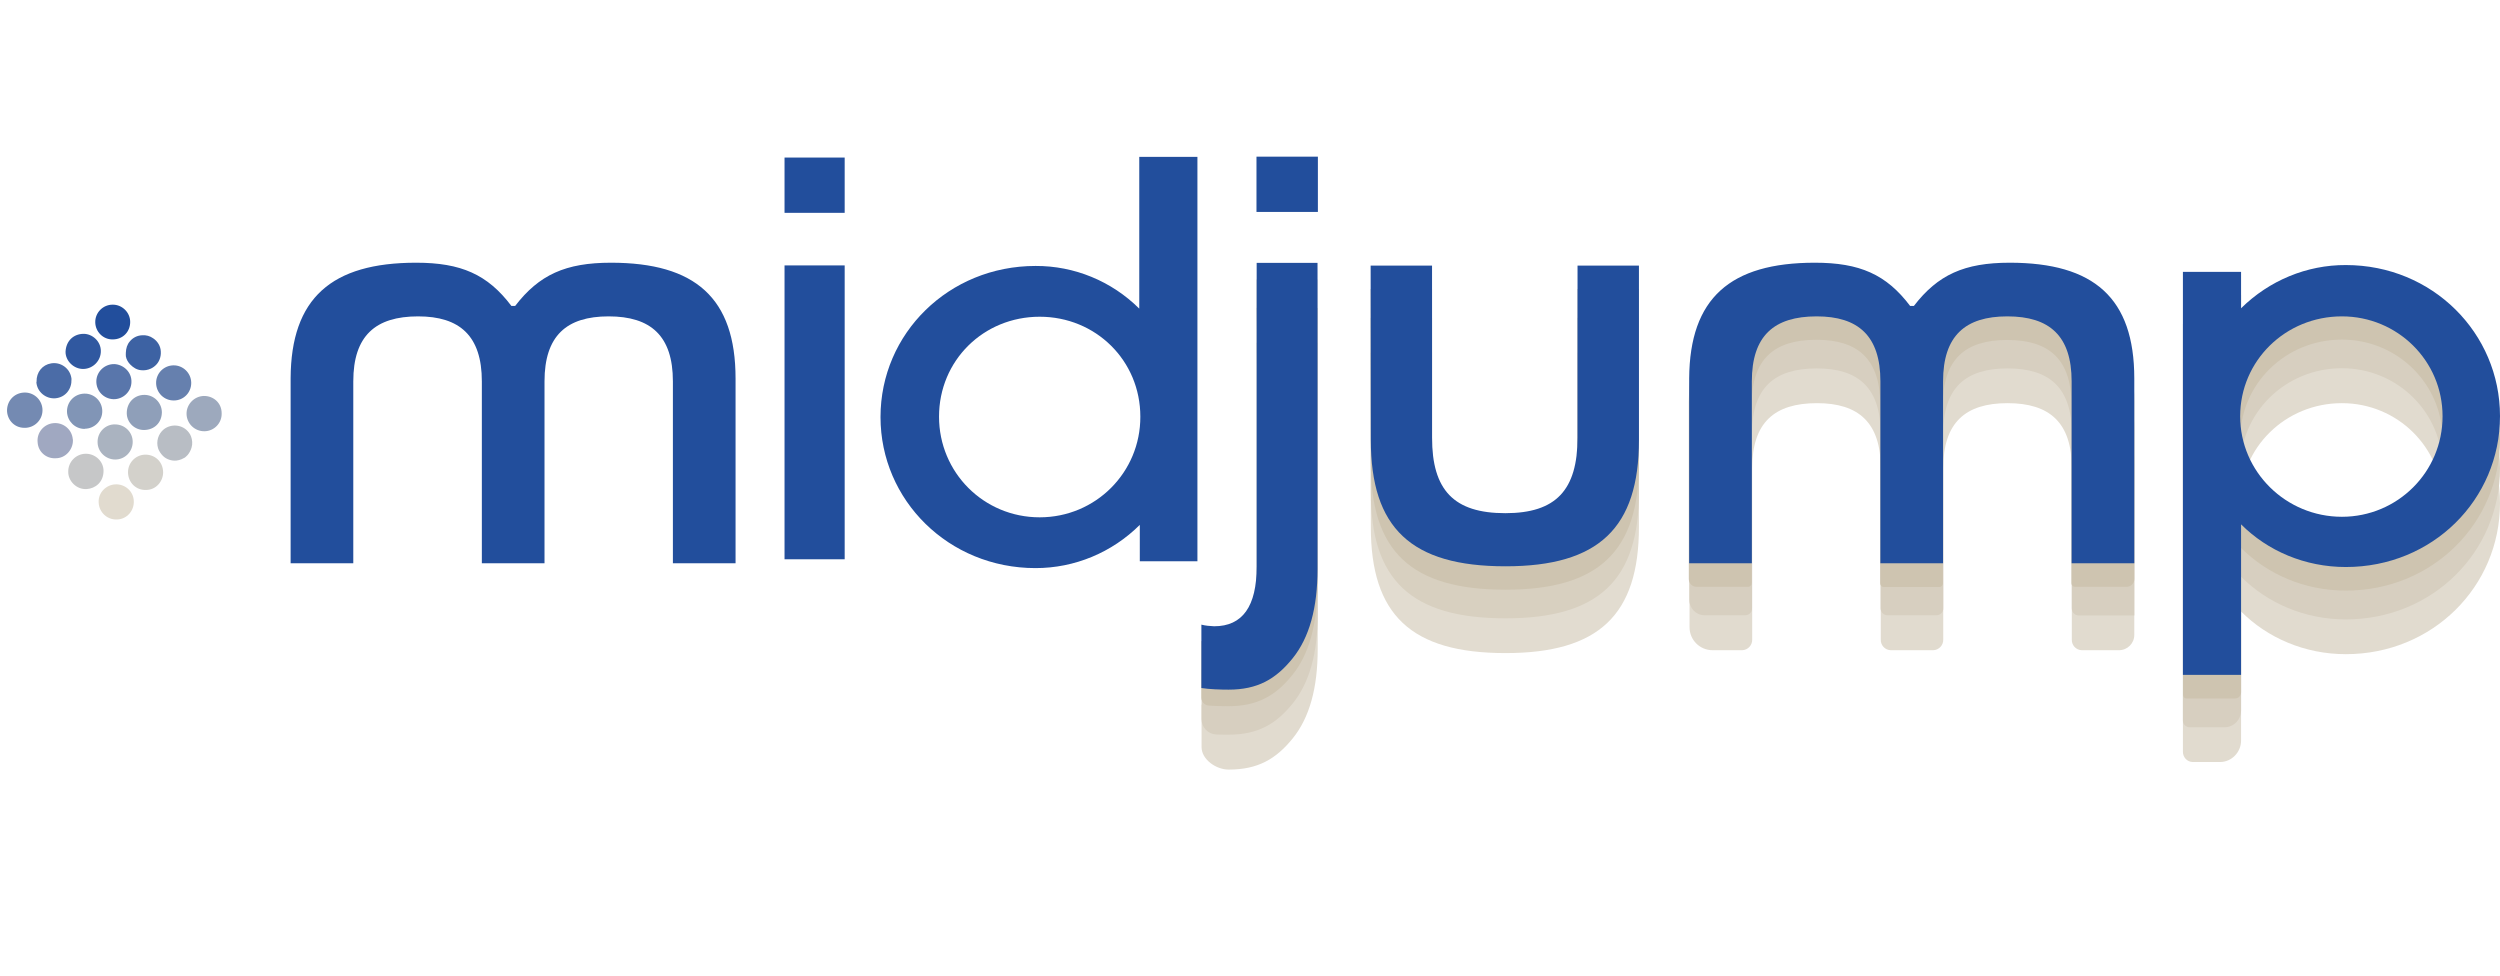
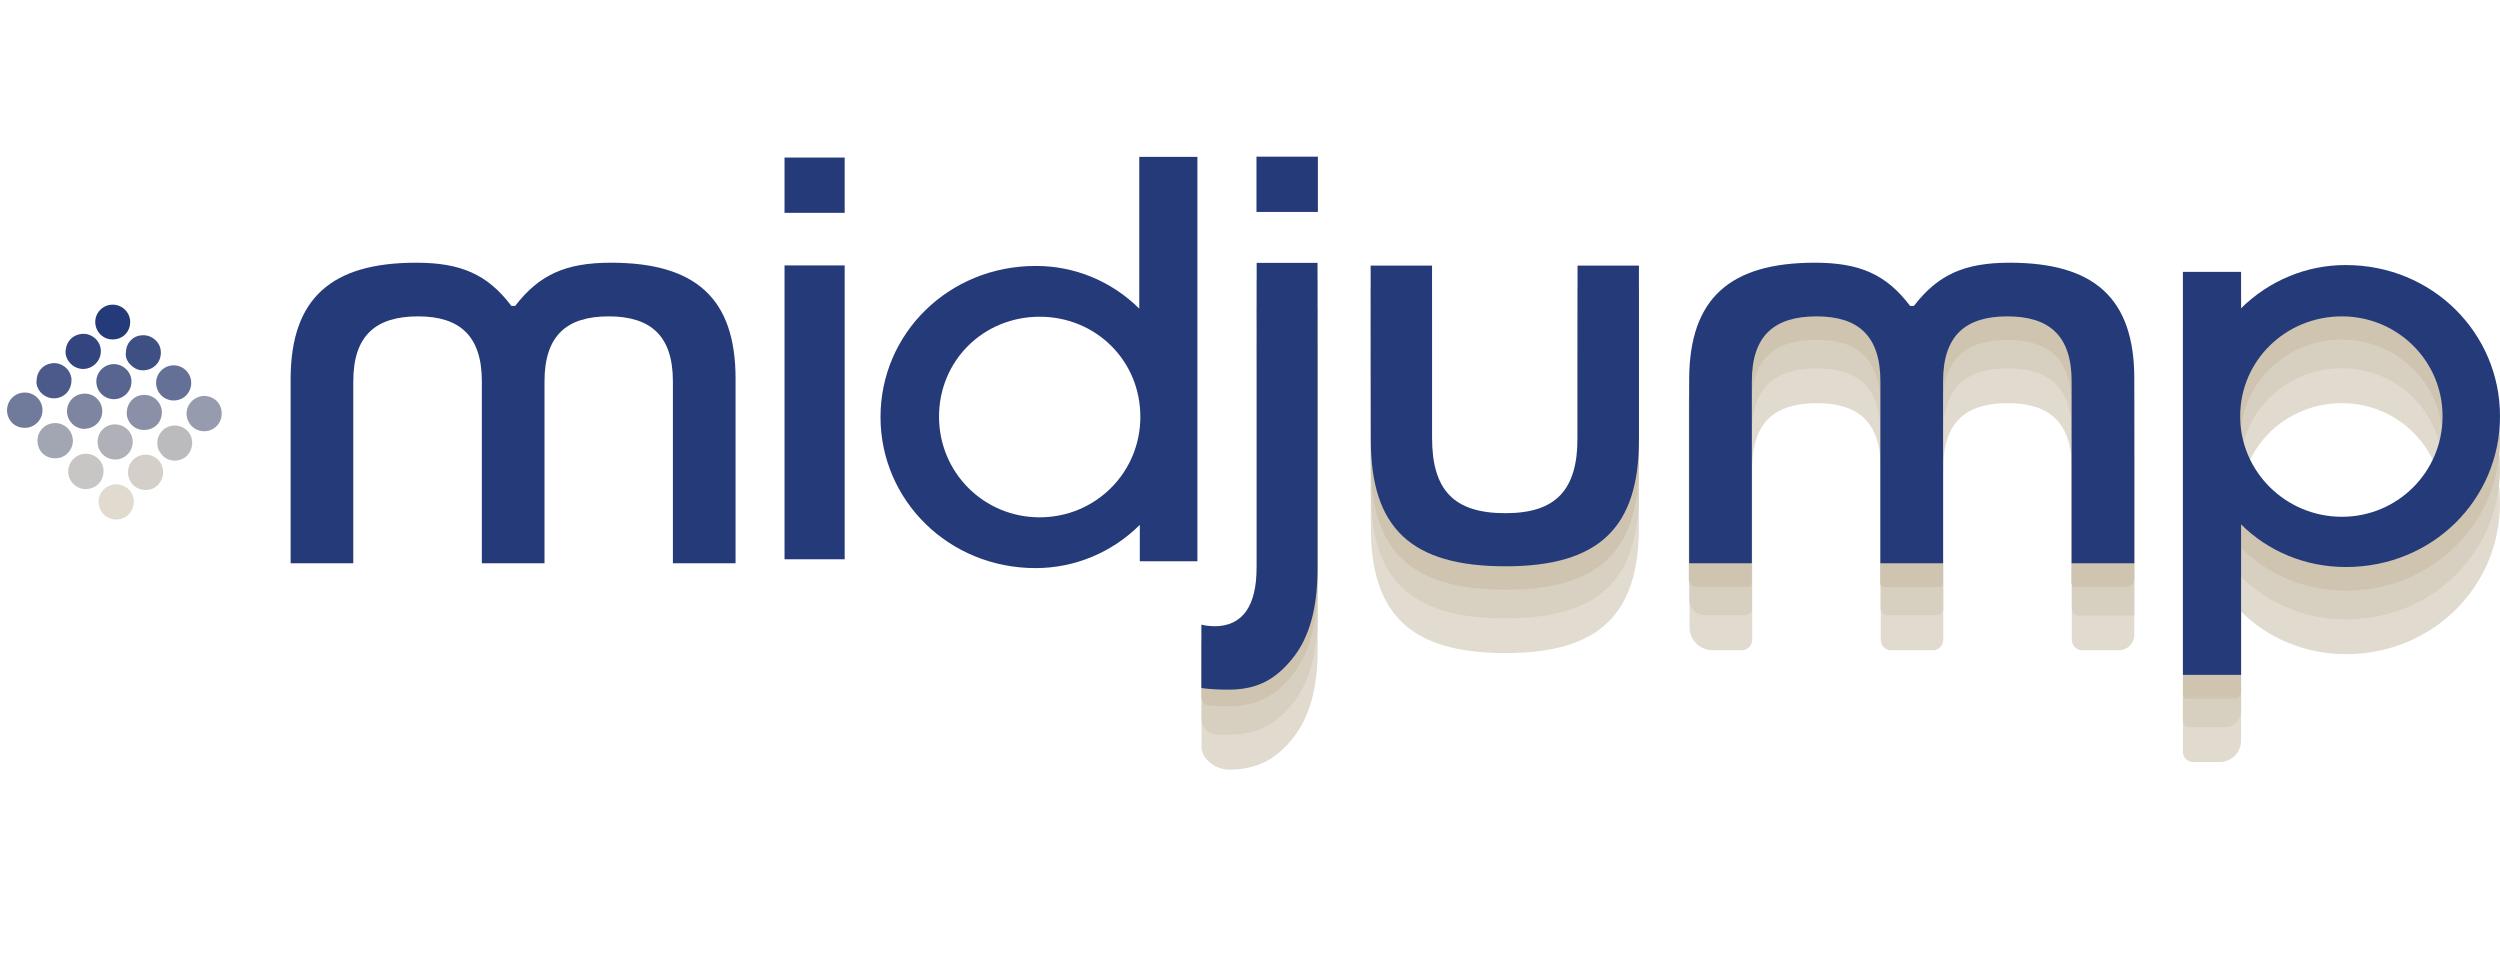
- <svg xmlns="http://www.w3.org/2000/svg" version="1.1" id="Layer_1" x="0px" y="0px" viewBox="0 -84 1388.4 541.5" xml:space="preserve">
-   <style type="text/css">
- 	.st0{fill:#E1DBCF;}
- 	.st1{fill:#A0A8C1;}
- 	.st2{fill:#224E9C;}
- 	.st3{fill:#B8BDC4;}
- 	.st4{fill:#D3D1CB;}
- 	.st5{fill:#AAB3C0;}
- 	.st6{fill:#748AB2;}
- 	.st7{fill:#8F9FB9;}
- 	.st8{fill:#5976AB;}
- 	.st9{fill:#8195B6;}
- 	.st10{fill:#3D62A3;}
- 	.st11{fill:#4B6CA7;}
- 	.st12{fill:#9DA9BD;}
- 	.st13{fill:#C6C7C8;}
- 	.st14{fill:#3058A0;}
- 	.st15{fill:#6680AE;}
- 	.st16{fill:#F7F7FF;}
- 	.st17{fill:#E2DCD0;}
- 	.st18{fill:#D7CFC0;}
- 	.st19{fill:#D8D0C0;}
- 	.st20{fill:#CEC4B0;}
- </style>
-   <path class="st0" d="M54.8,195.2c-0.4-5.8,4.4-10,9.2-10.2c5.4-0.3,10.1,3.8,10.3,9.2c0.3,5.4-3.8,10.1-9.2,10.3  C59.7,204.8,55.1,200.7,54.8,195.2C54.8,195.2,54.8,195.2,54.8,195.2z" />
-   <path class="st1" d="M30.7,170.5c-5.2,0.2-9.5-3.7-9.8-8.8c-0.6-5.4,3.4-10.2,8.8-10.7s10.2,3.4,10.7,8.8c0.1,0.2,0.1,0.6,0.1,0.9  C40.5,165.5,36.6,170.6,30.7,170.5z" />
-   <path class="st2" d="M62.6,104.5c-5.3,0.1-9.6-4.2-9.7-9.5V95c-0.1-5.4,4.3-9.8,9.6-9.8c5.3-0.1,9.8,4.3,9.8,9.6  C72.3,100.2,68.3,104.5,62.6,104.5z" />
-   <path class="st3" d="M102.7,170.1c-0.7,0.4-1.3,0.7-2,1c-0.9,0.3-1.8,0.6-2.8,0.7c-2.7,0.2-5.5-0.7-7.4-2.6  c-1.2-1.2-2.2-2.7-2.7-4.2c-1.2-3.9,0.1-8.1,3.2-10.6c4.3-3.3,10.5-2.6,13.8,1.7c0.6,0.7,1,1.5,1.3,2.3c0.7,1.9,0.9,4.1,0.3,6.1  c-0.4,1.5-1.2,3-2.2,4.2C103.8,169.2,103.2,169.6,102.7,170.1L102.7,170.1z" />
-   <path class="st4" d="M81.1,188.1c-5.6,0.2-9.8-4.1-10-9.5c-0.2-5.3,3.9-9.8,9.2-10.1c0,0,0,0,0.1,0c5.3-0.2,10.1,3.6,10.2,9.8  C90.6,183.3,86.7,188.1,81.1,188.1z" />
-   <path class="st5" d="M63.9,151.7c5.4,0,9.8,4.3,9.8,9.7s-4.3,9.8-9.7,9.8c-5.2,0-9.6-4.1-9.8-9.3C53.9,155.9,58.8,151.5,63.9,151.7z  " />
-   <path class="st6" d="M14,134c5.4,0.1,9.7,4.6,9.6,10c-0.1,5.4-4.6,9.7-10,9.6c-6.1,0-9.8-5-9.7-9.9C4.1,137.8,8.7,133.9,14,134z" />
-   <path class="st7" d="M80.2,135.3c5.3,0,9.6,4.3,9.7,9.6v0.1c-0.1,5.9-4.3,9.7-9.8,9.8c-5.2,0.1-9.6-4-9.7-9.2c0-0.1,0-0.2,0-0.2  C70.4,139.6,74.6,135.3,80.2,135.3z" />
-   <path class="st8" d="M73,128.2c-0.1,5.3-4.6,9.6-10,9.5c-5.4-0.2-9.6-4.6-9.5-10c0.1-5.3,4.6-9.6,10-9.5l0,0  C68.4,118.4,73.2,122.5,73,128.2z" />
-   <path class="st9" d="M46.8,154.2c-5.2-0.1-9.4-4.3-9.6-9.5c-0.1-5.6,4.2-10,9.7-10.1c5.4-0.1,9.8,4.2,9.9,9.6  c0.1,5.4-4.2,9.8-9.6,9.9C47.1,154.2,46.9,154.2,46.8,154.2L46.8,154.2z" />
-   <path class="st10" d="M69.9,111.7c0.1-2.2,0.7-4.4,2.2-6.1c1.7-2.1,4.2-3.3,6.8-3.4c2.2-0.2,4.4,0.4,6.2,1.7  c2.5,1.7,4.1,4.4,4.2,7.3c0.1,1.4-0.1,2.9-0.6,4.2c-0.8,2.3-2.6,4.2-4.9,5.3c-1.7,0.8-3.6,1.1-5.4,0.9c-2.4-0.2-4.3-1.4-6-3.1  c-1.2-1.2-2.2-2.8-2.5-4.6C69.9,113.1,69.8,112.4,69.9,111.7z" />
-   <path class="st11" d="M20.3,127.9c-0.1-5.2,3.2-9.3,8.1-10.1c5.3-0.9,10.3,2.7,11.2,7.9c0.1,0.3,0.1,0.7,0.1,1  c0.2,5.2-3.2,10-9,10.5c-5.3,0.4-10.1-3.6-10.5-8.9C20.3,128.2,20.3,128,20.3,127.9z" />
-   <path class="st12" d="M113.6,155.5c-5.4,0.1-9.9-4.2-10-9.6c-0.1-5.3,4.2-9.8,9.5-10c5.4-0.1,10,3.8,10,9.6  C123.3,150.9,119,155.4,113.6,155.5L113.6,155.5z" />
-   <path class="st13" d="M37.9,178c-0.1-5.4,4.2-9.9,9.6-10c0.1,0,0.2,0,0.4,0c5.2,0.1,9.6,4.3,9.6,9.5c0,6.3-4.6,9.8-9.3,10.1  C42.4,188,37.8,183,37.9,178z" />
-   <path class="st14" d="M46.3,101.4c4.9-0.1,9.7,4.1,9.7,9.5c0.1,5.3-4.2,9.8-9.5,10c-5.6,0.2-10.2-4.6-10.1-9.6  C36.7,105.3,40.8,101.5,46.3,101.4z" />
-   <path class="st15" d="M96.6,138.4c-5.4,0.1-9.8-4.2-9.9-9.6c-0.1-5.4,4.2-9.8,9.6-9.9c5.3-0.1,9.8,4.2,9.9,9.6c0,0.1,0,0.2,0,0.2  C106.2,134.1,101.9,138.4,96.6,138.4z" />
-   <path class="st16" d="M731.9,95.9h-32.5V65.2h32.5V95.9z" />
-   <path class="st0" d="M1244.6,115.3v20.2c15.6-15.4,36.5-24.1,58.2-24c48.1,0,85.6,37.8,85.6,83.9c0,46.4-37.5,83.9-85.6,83.9  c-22.8,0-43.5-9-58.2-23.7v71.7c0,6.5-5.3,11.9-11.7,11.9h-15.2c-3.1-0.1-5.5-2.7-5.4-5.9v-218H1244.6z M1300.6,251.3  c30.9,0,55.9-25,55.9-55.9s-25.1-55.5-55.9-55.5c-31.4,0-56.5,24.7-56.5,55.5S1269.5,251.3,1300.6,251.3L1300.6,251.3z" />
-   <path class="st0" d="M1007.9,110.1c24.9,0,39.7,6.5,52.9,24h2.1c13.3-17.3,28-24,53.2-24c46.8,0,69.2,19.6,69.2,64.3v94.2  c0,4.7-3.8,8.5-8.5,8.5h-20.7c-3.1-0.1-5.6-2.7-5.5-5.9V176c0-25.3-12.3-36.1-35.7-36.1c-23.4,0-35.7,10.8-35.7,36.1v95.2  c0.1,3.1-2.4,5.8-5.5,5.9H1050c-3.1-0.1-5.6-2.7-5.5-5.9V176c0-25.3-12.3-36.1-35.4-36.1c-23.7,0-36,10.8-36,36.1v95.2  c0.1,3.1-2.4,5.8-5.5,5.9h-16.5c-7.1,0-12.8-5.7-12.8-12.8v-90C938.4,129.8,960.9,110.1,1007.9,110.1z" />
-   <path class="st17" d="M761.2,111.8h34.1v95.4c0,29.2,12.1,42,40.7,42c28.1,0,40.1-12.8,40.1-42v-95.4h34.1v96.8  c0,48.9-22.3,70.1-74.1,70.1c-52.5,0-74.8-21.3-74.8-70.1L761.2,111.8z" />
-   <path class="st18" d="M1244.6,95.9v20.3c15.6-15.4,36.5-24.1,58.2-24c48.1,0,85.6,37.8,85.6,83.9c0,46.4-37.5,83.9-85.6,83.9  c-22.8,0-43.5-9-58.2-23.7v74.2c0,5.2-4.1,9.4-9.2,9.4h-19.5c-2-0.1-3.7-1.8-3.6-3.9V95.9H1244.6z M1300.6,231.9  c30.9,0,55.9-25,55.9-55.9s-25.1-55.5-55.9-55.5c-31.4,0-56.5,24.7-56.5,55.5S1269.5,231.9,1300.6,231.9L1300.6,231.9z" />
-   <path class="st18" d="M1007.9,90.8c24.9,0,39.7,6.5,52.9,24h2.1c13.3-17.3,28-24,53.2-24c46.8,0,69.2,19.6,69.2,64.3v102.7h-31  c-2.1-0.1-3.7-1.8-3.7-3.9v-97.2c0-25.3-12.3-36.1-35.7-36.1s-35.7,10.8-35.7,36.1v97.1c0.1,2.1-1.5,3.8-3.7,3.9l0,0h-27.4  c-2.1-0.1-3.7-1.8-3.7-3.9v-97.1c0-25.3-12.3-36.1-35.4-36.1c-23.7,0-36,10.8-36,36.1v97.1c0.1,2.1-1.5,3.8-3.7,3.9l0,0h-22.6  c-4.7,0-8.5-3.8-8.5-8.5v-94.1C938.4,110.5,960.9,90.8,1007.9,90.8z" />
-   <path class="st19" d="M761.2,92.5h34.1v95.4c0,29.2,12.1,42,40.7,42c28.1,0,40.1-12.8,40.1-42V92.5h34.1v96.8  c0,48.9-22.3,70.1-74.1,70.1c-52.5,0-74.8-21.3-74.8-70.1L761.2,92.5z" />
-   <path class="st20" d="M1244.6,80v20.2c15.6-15.4,36.5-24.1,58.2-24c48.1,0,85.6,37.8,85.6,83.9c0,46.4-37.5,83.9-85.6,83.9  c-22.8,0-43.5-9-58.2-23.7v80.2c0,1.9-1.5,3.4-3.3,3.4h-27.1c-1,0-1.8-0.9-1.8-2v-222h32.2L1244.6,80L1244.6,80z M1300.6,216  c30.9,0,55.9-25,55.9-55.9s-25.1-55.5-55.9-55.5c-31.4,0-56.5,24.7-56.5,55.5S1269.5,216,1300.6,216L1300.6,216z" />
-   <path class="st20" d="M1007.9,74.9c24.9,0,39.7,6.5,52.9,24h2.1c13.3-17.3,28-24,53.2-24c46.8,0,69.2,19.6,69.2,64.3v98.4  c0,2.4-1.9,4.3-4.3,4.3h-28.7c-1,0-1.9-0.9-1.9-2l0,0v-99c0-25.3-12.3-36.1-35.7-36.1c-23.4,0-35.7,10.8-35.7,36.1V240  c0,1-0.8,2-1.9,2l0,0h-31c-1,0-1.9-0.9-1.9-2l0,0v-99.2c0-25.3-12.3-36.1-35.4-36.1c-23.7,0-36,10.8-36,36.1v99.1c0,1-0.8,2-1.9,2  l0,0h-28.7c-2.4,0-4.3-1.9-4.3-4.3v-98.4C938.4,94.6,960.9,74.9,1007.9,74.9z" />
-   <path class="st20" d="M761.2,76.5h34.1V172c0,29.2,12.1,42,40.7,42c28.1,0,40.1-12.8,40.1-42V76.5h34.1v96.8  c0,48.9-22.3,70.2-74.1,70.2c-52.5,0-74.8-21.3-74.8-70.2L761.2,76.5z" />
-   <polygon class="st2" points="435.7,63.4 435.7,65.8 435.7,96.5 435.7,226.6 469.1,226.6 469.1,96.5 469.1,65.8 469.1,63.4 " />
-   <path class="st2" d="M469.1,34.2h-33.4V3.5h33.4V34.2z" />
-   <path class="st2" d="M731.9,33.7h-34.1V3h34.1V33.7z" />
-   <path class="st2" d="M665,7.2V3.1h-32.3v4.1l0,0v80.2c-15.4-15.3-36.1-23.8-57.6-23.7c-48.1,0-86.1,37.4-86.1,83.9  c0,46.2,37.8,83.9,86.1,83.9c21.7,0,42.4-8.6,57.9-24v20.2h32L665,7.2L665,7.2z M577.4,203.3c-31.1,0-55.9-24.9-55.9-55.9  c0-31.2,24.7-55.5,55.9-55.5c31.1,0,55.9,24.3,55.9,55.5C633.4,178.3,608.5,203.3,577.4,203.3z" />
-   <path class="st2" d="M1244.6,67v20.2c15.6-15.4,36.5-24.1,58.2-24c48.1,0,85.6,37.8,85.6,83.9c0,46.4-37.5,83.8-85.6,83.8  c-22.8,0-43.5-9-58.2-23.7v83.6h-32.3V67H1244.6z M1300.6,203c30.9,0,55.9-24.9,55.9-55.8s-25.1-55.5-55.9-55.5  c-31.4,0-56.5,24.7-56.5,55.5S1269.5,203,1300.6,203z" />
-   <path class="st2" d="M1007.9,61.9c24.9,0,39.7,6.5,52.9,24h2.1c13.3-17.3,28-24,53.2-24c46.8,0,69.2,19.6,69.2,64.3v102.6h-34.8  v-101c0-25.3-12.3-36.1-35.7-36.1c-23.4,0-35.7,10.8-35.7,36.1v101h-34.8v-101c0-25.3-12.3-36.1-35.4-36.1c-23.7,0-36,10.8-36,36.1  v101h-34.8V126.1C938.4,81.6,960.9,61.9,1007.9,61.9z" />
-   <path class="st2" d="M231.1,61.9c24.9,0,39.7,6.5,52.9,24h2.1c13.3-17.3,28-24,53.2-24c46.8,0,69.2,19.6,69.2,64.3v102.6h-34.8v-101  c0-25.3-12.3-36.1-35.7-36.1c-23.4,0-35.6,10.8-35.6,36.1v101h-34.8v-101c0-25.3-12.3-36.1-35.4-36.1c-23.7,0-36,10.8-36,36.1v101  h-34.8V126.1C161.6,81.6,184.1,61.9,231.1,61.9z" />
-   <path class="st2" d="M761.2,63.5h34.1V159c0,29.2,12.1,42,40.7,42c28.1,0,40.1-12.8,40.1-42V63.5h34.1v96.8  c0,48.9-22.3,70.2-74.1,70.2c-52.5,0-74.8-21.3-74.8-70.2L761.2,63.5z" />
-   <path class="st0" d="M697.9,106.3l2.6,168.8c0,22-10.4,33.1-26.1,33.1c-2.4,0-4.8-0.3-7.1-0.9v23.6c0,6.9,8.1,12.5,15,12.5h0.1  c16.1,0,26.2-5.8,35.5-17.3c9.4-11.6,13.9-28.1,13.9-49.7v-170h-33.9V106.3z" />
-   <path class="st18" d="M697.9,86.9l2.6,168.8c0,22-10.4,33.1-26.1,33.1c-2.4-0.1-4.8-0.3-7.1-0.9v27.5c0,4.5,3.5,8.2,8,8.5  c1.5,0.1,5.5,0.1,7.1,0.1c16.1,0,26.2-5.8,35.5-17.3c9.4-11.6,13.9-28.1,13.9-49.7V87h-33.9V86.9z" />
-   <path class="st20" d="M697.9,71v168.8c0,22-7.8,33.1-23.6,33.1c-2.4-0.1-4.8-0.3-7.1-0.9v31.5c0,2.1,1.6,4,3.7,4.3  c2.9,0.3,8.3,0.4,11.3,0.4c16.1,0,26.2-5.8,35.5-17.3s13.9-28.1,13.9-49.7v-170h-33.7L697.9,71L697.9,71z" />
-   <path class="st2" d="M697.9,61.9v168.8c0,22-7.8,33.1-23.6,33.1c-2.4-0.1-4.8-0.3-7.1-0.9v35.2c4.2,0.7,10.9,0.9,15.1,0.9  c16.1,0,26.2-5.8,35.5-17.3c9.4-11.6,13.9-28.1,13.9-49.7V62h-33.8L697.9,61.9L697.9,61.9z" />
+ <svg xmlns="http://www.w3.org/2000/svg" role="img" aria-label="midjump" version="1.1" viewBox="0 0 1388.4 541.5">
+   <path fill="#E1DBCF" d="M54.8,279.2c-0.4-5.8,4.4-10,9.2-10.2c5.4-0.3,10.1,3.8,10.3,9.2c0.3,5.4-3.8,10.1-9.2,10.3  C59.7,288.8,55.1,284.7,54.8,279.2L54.8,279.2z" />
+   <path fill="#A2A5B2" d="M30.7,254.5c-5.2,0.2-9.5-3.7-9.8-8.8c-0.6-5.4,3.4-10.2,8.8-10.7s10.2,3.4,10.7,8.8c0.1,0.2,0.1,0.6,0.1,0.9  C40.5,249.5,36.6,254.6,30.7,254.5z" />
+   <path fill="#253A79" d="M62.6,188.5c-5.3,0.1-9.6-4.2-9.7-9.5l0,0c-0.1-5.4,4.3-9.8,9.6-9.8c5.3-0.1,9.8,4.3,9.8,9.6  C72.3,184.2,68.3,188.5,62.6,188.5z" />
+   <path fill="#BBBBBE" d="M102.7,254.1c-0.7,0.4-1.3,0.7-2,1c-0.9,0.3-1.8,0.6-2.8,0.7c-2.7,0.2-5.5-0.7-7.4-2.6  c-1.2-1.2-2.2-2.7-2.7-4.2c-1.2-3.9,0.1-8.1,3.2-10.6c4.3-3.3,10.5-2.6,13.8,1.7c0.6,0.7,1,1.5,1.3,2.3c0.7,1.9,0.9,4.1,0.3,6.1  c-0.4,1.5-1.2,3-2.2,4.2C103.8,253.2,103.2,253.6,102.7,254.1L102.7,254.1z" />
+   <path fill="#D4D0C9" d="M81.1,272.1c-5.6,0.2-9.8-4.1-10-9.5c-0.2-5.3,3.9-9.8,9.2-10.1c0,0,0,0,0.1,0c5.3-0.2,10.1,3.6,10.2,9.8  C90.6,267.3,86.7,272.1,81.1,272.1z" />
+   <path fill="#AFB0B8" d="M63.9,235.7c5.4,0,9.8,4.3,9.8,9.7s-4.3,9.8-9.7,9.8c-5.2,0-9.6-4.1-9.8-9.3C53.9,239.9,58.8,235.5,63.9,235.7z  " />
+   <path fill="#707A9B" d="M14,218c5.4,0.1,9.7,4.6,9.6,10s-4.6,9.7-10,9.6c-6.1,0-9.8-5-9.7-9.9C4.1,221.8,8.7,217.9,14,218z" />
+   <path fill="#8990A7" d="M80.2,219.3c5.3,0,9.6,4.3,9.7,9.6v0.1c-0.1,5.9-4.3,9.7-9.8,9.8c-5.2,0.1-9.6-4-9.7-9.2c0-0.1,0-0.2,0-0.2  C70.4,223.6,74.6,219.3,80.2,219.3z" />
+   <path fill="#576590" d="M73,212.2c-0.1,5.3-4.6,9.6-10,9.5c-5.4-0.2-9.6-4.6-9.5-10c0.1-5.3,4.6-9.6,10-9.5l0,0  C68.4,202.4,73.2,206.5,73,212.2z" />
+   <path fill="#7D85A1" d="M46.8,238.2c-5.2-0.1-9.4-4.3-9.6-9.5c-0.1-5.6,4.2-10,9.7-10.1c5.4-0.1,9.8,4.2,9.9,9.6  c0.1,5.4-4.2,9.8-9.6,9.9C47.1,238.2,46.9,238.2,46.8,238.2L46.8,238.2z" />
+   <path fill="#3E4F84" d="M69.9,195.7c0.1-2.2,0.7-4.4,2.2-6.1c1.7-2.1,4.2-3.3,6.8-3.4c2.2-0.2,4.4,0.4,6.2,1.7  c2.5,1.7,4.1,4.4,4.2,7.3c0.1,1.4-0.1,2.9-0.6,4.2c-0.8,2.3-2.6,4.2-4.9,5.3c-1.7,0.8-3.6,1.1-5.4,0.9c-2.4-0.2-4.3-1.4-6-3.1  c-1.2-1.2-2.2-2.8-2.5-4.6C69.9,197.1,69.8,196.4,69.9,195.7z" />
+   <path fill="#4B5A8A" d="M20.3,211.9c-0.1-5.2,3.2-9.3,8.1-10.1c5.3-0.9,10.3,2.7,11.2,7.9c0.1,0.3,0.1,0.7,0.1,1  c0.2,5.2-3.2,10-9,10.5c-5.3,0.4-10.1-3.6-10.5-8.9C20.3,212.2,20.3,212,20.3,211.9z" />
+   <path fill="#969BAD" d="M113.6,239.5c-5.4,0.1-9.9-4.2-10-9.6c-0.1-5.3,4.2-9.8,9.5-10c5.4-0.1,10,3.8,10,9.6  C123.3,234.9,119,239.4,113.6,239.5L113.6,239.5z" />
+   <path fill="#C8C6C4" d="M37.9,262c-0.1-5.4,4.2-9.9,9.6-10c0.1,0,0.2,0,0.4,0c5.2,0.1,9.6,4.3,9.6,9.5c0,6.3-4.6,9.8-9.3,10.1  C42.4,272,37.8,267,37.9,262z" />
+   <path fill="#32457F" d="M46.3,185.4c4.9-0.1,9.7,4.1,9.7,9.5c0.1,5.3-4.2,9.8-9.5,10c-5.6,0.2-10.2-4.6-10.1-9.6  C36.7,189.3,40.8,185.5,46.3,185.4z" />
+   <path fill="#647096" d="M96.6,222.4c-5.4,0.1-9.8-4.2-9.9-9.6c-0.1-5.4,4.2-9.8,9.6-9.9c5.3-0.1,9.8,4.2,9.9,9.6c0,0.1,0,0.2,0,0.2  C106.2,218.1,101.9,222.4,96.6,222.4z" />
+   <path fill="#F7F7FF" d="M731.9,179.9h-32.5v-30.7h32.5V179.9z" />
+   <path fill="#E1DBCF" d="M1244.6,199.3v20.2c15.6-15.4,36.5-24.1,58.2-24c48.1,0,85.6,37.8,85.6,83.9c0,46.4-37.5,83.9-85.6,83.9  c-22.8,0-43.5-9-58.2-23.7v71.7c0,6.5-5.3,11.9-11.7,11.9h-15.2c-3.1-0.1-5.5-2.7-5.4-5.9v-218L1244.6,199.3L1244.6,199.3z   M1300.6,335.3c30.9,0,55.9-25,55.9-55.9s-25.1-55.5-55.9-55.5c-31.4,0-56.5,24.7-56.5,55.5S1269.5,335.3,1300.6,335.3L1300.6,335.3  z" />
+   <path fill="#E1DBCF" d="M1007.9,194.1c24.9,0,39.7,6.5,52.9,24h2.1c13.3-17.3,28-24,53.2-24c46.8,0,69.2,19.6,69.2,64.3v94.2  c0,4.7-3.8,8.5-8.5,8.5h-20.7c-3.1-0.1-5.6-2.7-5.5-5.9V260c0-25.3-12.3-36.1-35.7-36.1c-23.4,0-35.7,10.8-35.7,36.1v95.2  c0.1,3.1-2.4,5.8-5.5,5.9H1050c-3.1-0.1-5.6-2.7-5.5-5.9V260c0-25.3-12.3-36.1-35.4-36.1c-23.7,0-36,10.8-36,36.1v95.2  c0.1,3.1-2.4,5.8-5.5,5.9h-16.5c-7.1,0-12.8-5.7-12.8-12.8v-90C938.4,213.8,960.9,194.1,1007.9,194.1z" />
+   <path fill="#E2DCD0" d="M761.2,195.8h34.1v95.4c0,29.2,12.1,42,40.7,42c28.1,0,40.1-12.8,40.1-42v-95.4h34.1v96.8  c0,48.9-22.3,70.1-74.1,70.1c-52.5,0-74.8-21.3-74.8-70.1L761.2,195.8z" />
+   <path fill="#D7CFC0" d="M1244.6,179.9v20.3c15.6-15.4,36.5-24.1,58.2-24c48.1,0,85.6,37.8,85.6,83.9c0,46.4-37.5,83.9-85.6,83.9  c-22.8,0-43.5-9-58.2-23.7v74.2c0,5.2-4.1,9.4-9.2,9.4h-19.5c-2-0.1-3.7-1.8-3.6-3.9V179.9H1244.6z M1300.6,315.9  c30.9,0,55.9-25,55.9-55.9s-25.1-55.5-55.9-55.5c-31.4,0-56.5,24.7-56.5,55.5S1269.5,315.9,1300.6,315.9L1300.6,315.9z" />
+   <path fill="#D7CFC0" d="M1007.9,174.8c24.9,0,39.7,6.5,52.9,24h2.1c13.3-17.3,28-24,53.2-24c46.8,0,69.2,19.6,69.2,64.3v102.7h-31  c-2.1-0.1-3.7-1.8-3.7-3.9v-97.2c0-25.3-12.3-36.1-35.7-36.1s-35.7,10.8-35.7,36.1v97.1c0.1,2.1-1.5,3.8-3.7,3.9l0,0h-27.4  c-2.1-0.1-3.7-1.8-3.7-3.9v-97.1c0-25.3-12.3-36.1-35.4-36.1c-23.7,0-36,10.8-36,36.1v97.1c0.1,2.1-1.5,3.8-3.7,3.9l0,0h-22.6  c-4.7,0-8.5-3.8-8.5-8.5v-94.1C938.4,194.5,960.9,174.8,1007.9,174.8z" />
+   <path fill="#D8D0C0" d="M761.2,176.5h34.1v95.4c0,29.2,12.1,42,40.7,42c28.1,0,40.1-12.8,40.1-42v-95.4h34.1v96.8  c0,48.9-22.3,70.1-74.1,70.1c-52.5,0-74.8-21.3-74.8-70.1L761.2,176.5z" />
+   <path fill="#CEC4B0" d="M1244.6,164v20.2c15.6-15.4,36.5-24.1,58.2-24c48.1,0,85.6,37.8,85.6,83.9c0,46.4-37.5,83.9-85.6,83.9  c-22.8,0-43.5-9-58.2-23.7v80.2c0,1.9-1.5,3.4-3.3,3.4h-27.1c-1,0-1.8-0.9-1.8-2v-222h32.2L1244.6,164L1244.6,164z M1300.6,300  c30.9,0,55.9-25,55.9-55.9s-25.1-55.5-55.9-55.5c-31.4,0-56.5,24.7-56.5,55.5S1269.5,300,1300.6,300L1300.6,300z" />
+   <path fill="#CEC4B0" d="M1007.9,158.9c24.9,0,39.7,6.5,52.9,24h2.1c13.3-17.3,28-24,53.2-24c46.8,0,69.2,19.6,69.2,64.3v98.4  c0,2.4-1.9,4.3-4.3,4.3h-28.7c-1,0-1.9-0.9-1.9-2l0,0v-99c0-25.3-12.3-36.1-35.7-36.1c-23.4,0-35.7,10.8-35.7,36.1V324  c0,1-0.8,2-1.9,2l0,0h-31c-1,0-1.9-0.9-1.9-2l0,0v-99.2c0-25.3-12.3-36.1-35.4-36.1c-23.7,0-36,10.8-36,36.1v99.1c0,1-0.8,2-1.9,2  l0,0h-28.7c-2.4,0-4.3-1.9-4.3-4.3v-98.4C938.4,178.6,960.9,158.9,1007.9,158.9z" />
+   <path fill="#CEC4B0" d="M761.2,160.5h34.1V256c0,29.2,12.1,42,40.7,42c28.1,0,40.1-12.8,40.1-42v-95.5h34.1v96.8  c0,48.9-22.3,70.2-74.1,70.2c-52.5,0-74.8-21.3-74.8-70.2L761.2,160.5z" />
+   <polygon fill="#253A79" points="435.7,147.4 435.7,149.8 435.7,180.5 435.7,310.6 469.1,310.6 469.1,180.5 469.1,149.8 469.1,147.4 " />
+   <path fill="#253A79" d="M469.1,118.2h-33.4V87.5h33.4V118.2z" />
+   <path fill="#253A79" d="M731.9,117.7h-34.1V87h34.1V117.7z" />
+   <path fill="#253A79" d="M665,91.2v-4.1h-32.3v4.1l0,0v80.2c-15.4-15.3-36.1-23.8-57.6-23.7c-48.1,0-86.1,37.4-86.1,83.9  c0,46.2,37.8,83.9,86.1,83.9c21.7,0,42.4-8.6,57.9-24v20.2h32L665,91.2L665,91.2z M577.4,287.3c-31.1,0-55.9-24.9-55.9-55.9  c0-31.2,24.7-55.5,55.9-55.5c31.1,0,55.9,24.3,55.9,55.5C633.4,262.3,608.5,287.3,577.4,287.3z" />
+   <path fill="#253A79" d="M1244.6,151v20.2c15.6-15.4,36.5-24.1,58.2-24c48.1,0,85.6,37.8,85.6,83.9c0,46.4-37.5,83.8-85.6,83.8  c-22.8,0-43.5-9-58.2-23.7v83.6h-32.3V151H1244.6z M1300.6,287c30.9,0,55.9-24.9,55.9-55.8s-25.1-55.5-55.9-55.5  c-31.4,0-56.5,24.7-56.5,55.5S1269.5,287,1300.6,287z" />
+   <path fill="#253A79" d="M1007.9,145.9c24.9,0,39.7,6.5,52.9,24h2.1c13.3-17.3,28-24,53.2-24c46.8,0,69.2,19.6,69.2,64.3v102.6h-34.8  v-101c0-25.3-12.3-36.1-35.7-36.1c-23.4,0-35.7,10.8-35.7,36.1v101h-34.8v-101c0-25.3-12.3-36.1-35.4-36.1c-23.7,0-36,10.8-36,36.1  v101h-34.8V210.1C938.4,165.6,960.9,145.9,1007.9,145.9z" />
+   <path fill="#253A79" d="M231.1,145.9c24.9,0,39.7,6.5,52.9,24h2.1c13.3-17.3,28-24,53.2-24c46.8,0,69.2,19.6,69.2,64.3v102.6h-34.8  v-101c0-25.3-12.3-36.1-35.7-36.1c-23.4,0-35.6,10.8-35.6,36.1v101h-34.8v-101c0-25.3-12.3-36.1-35.4-36.1c-23.7,0-36,10.8-36,36.1  v101h-34.8V210.1C161.6,165.6,184.1,145.9,231.1,145.9z" />
+   <path fill="#253A79" d="M761.2,147.5h34.1V243c0,29.2,12.1,42,40.7,42c28.1,0,40.1-12.8,40.1-42v-95.5h34.1v96.8  c0,48.9-22.3,70.2-74.1,70.2c-52.5,0-74.8-21.3-74.8-70.2L761.2,147.5z" />
+   <path fill="#E1DBCF" d="M697.9,190.3l2.6,168.8c0,22-10.4,33.1-26.1,33.1c-2.4,0-4.8-0.3-7.1-0.9v23.6c0,6.9,8.1,12.5,15,12.5h0.1  c16.1,0,26.2-5.8,35.5-17.3c9.4-11.6,13.9-28.1,13.9-49.7v-170h-33.9V190.3z" />
+   <path fill="#D7CFC0" d="M697.9,170.9l2.6,168.8c0,22-10.4,33.1-26.1,33.1c-2.4-0.1-4.8-0.3-7.1-0.9v27.5c0,4.5,3.5,8.2,8,8.5  c1.5,0.1,5.5,0.1,7.1,0.1c16.1,0,26.2-5.8,35.5-17.3c9.4-11.6,13.9-28.1,13.9-49.7V171h-33.9V170.9z" />
+   <path fill="#CEC4B0" d="M697.9,155v168.8c0,22-7.8,33.1-23.6,33.1c-2.4-0.1-4.8-0.3-7.1-0.9v31.5c0,2.1,1.6,4,3.7,4.3  c2.9,0.3,8.3,0.4,11.3,0.4c16.1,0,26.2-5.8,35.5-17.3s13.9-28.1,13.9-49.7v-170h-33.7L697.9,155L697.9,155z" />
+   <path fill="#253A79" d="M697.9,145.9v168.8c0,22-7.8,33.1-23.6,33.1c-2.4-0.1-4.8-0.3-7.1-0.9v35.2c4.2,0.7,10.9,0.9,15.1,0.9  c16.1,0,26.2-5.8,35.5-17.3c9.4-11.6,13.9-28.1,13.9-49.7V146h-33.8L697.9,145.9L697.9,145.9z" />
</svg>
